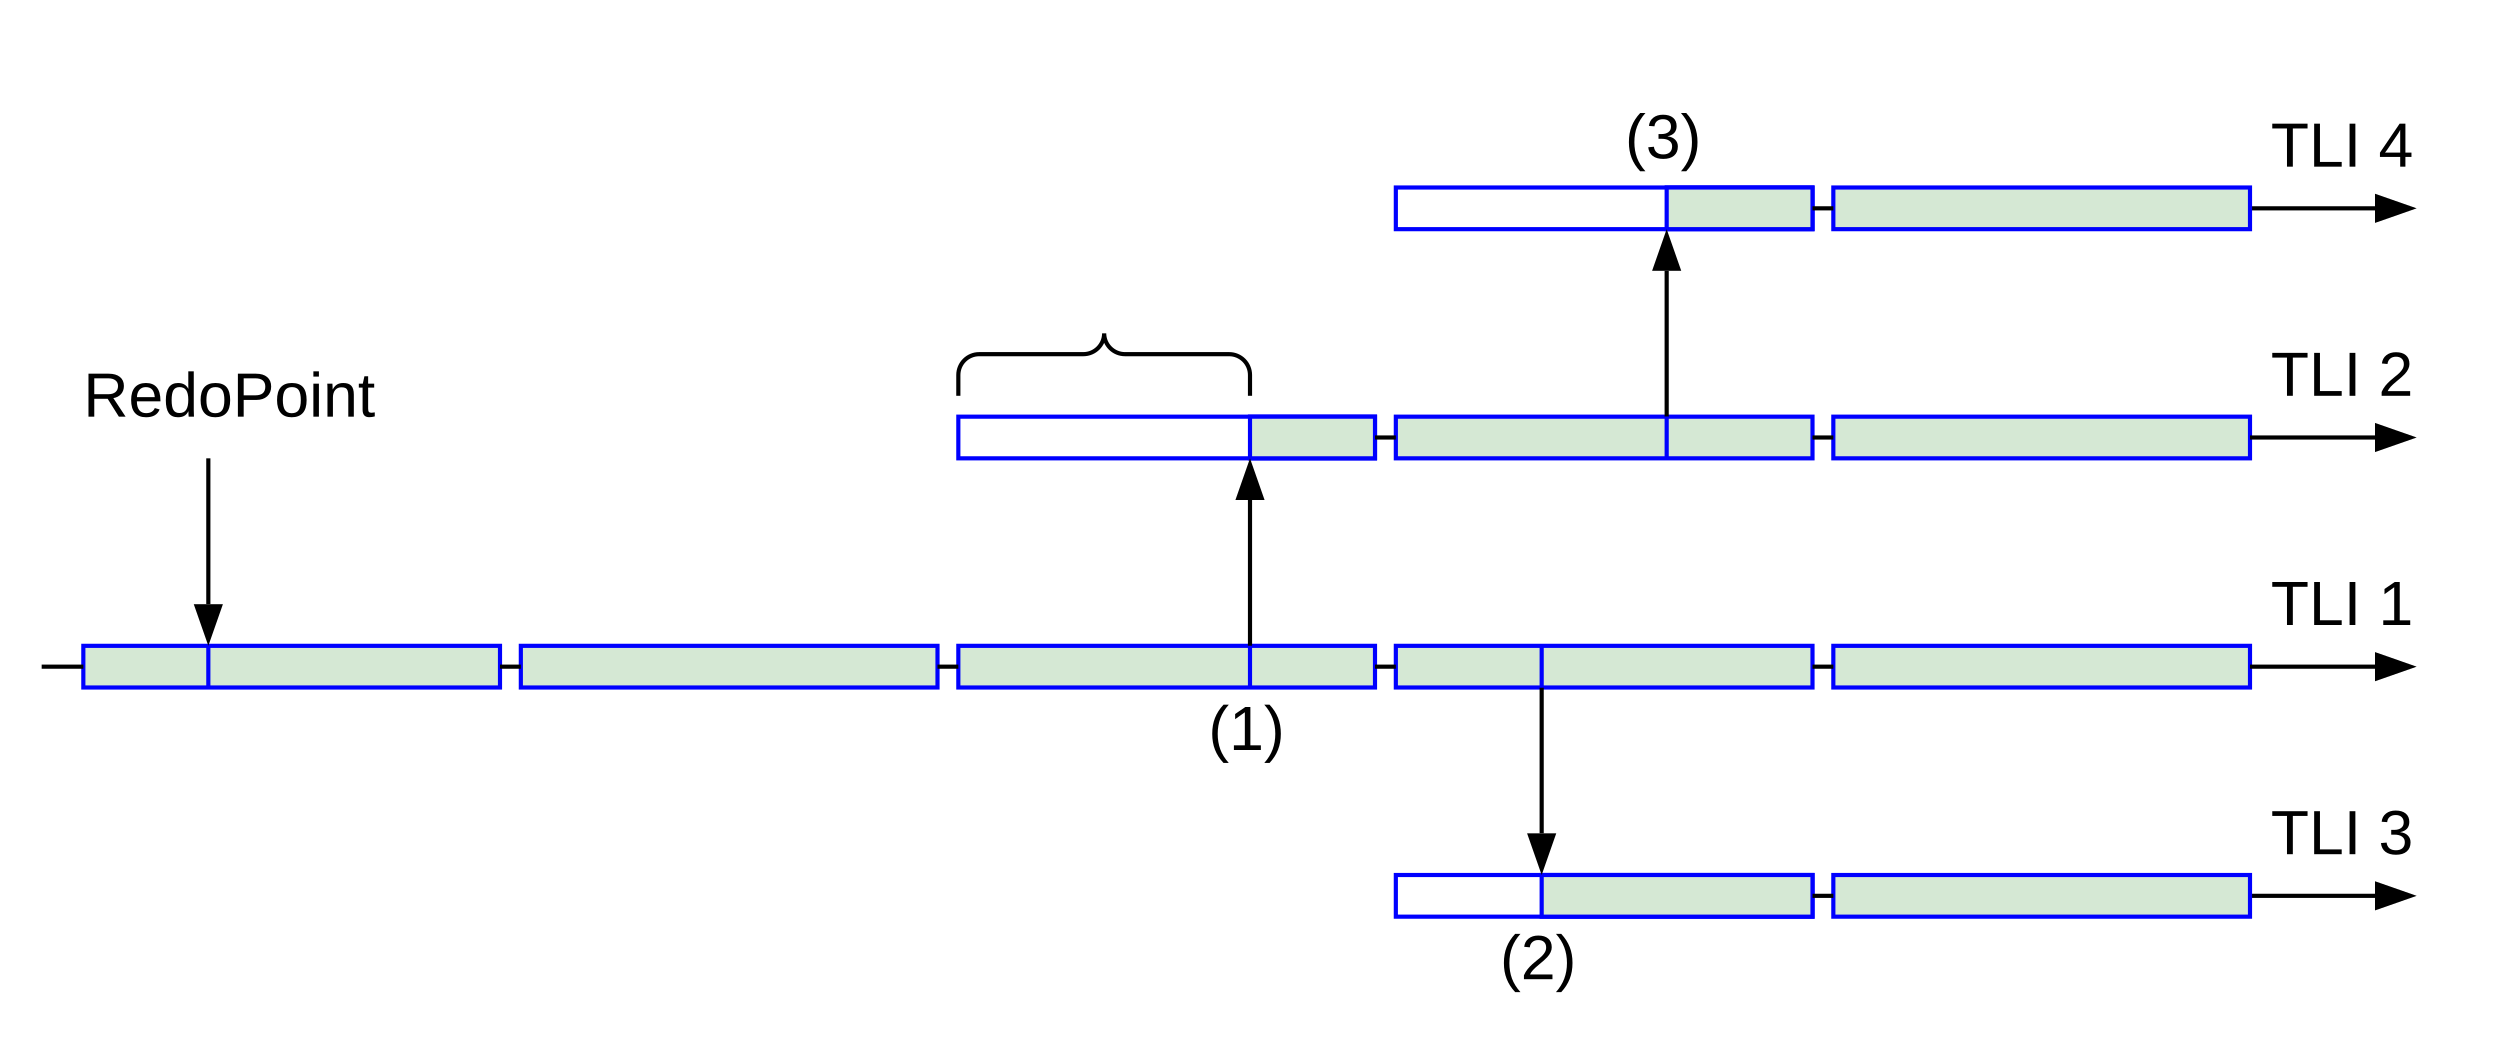
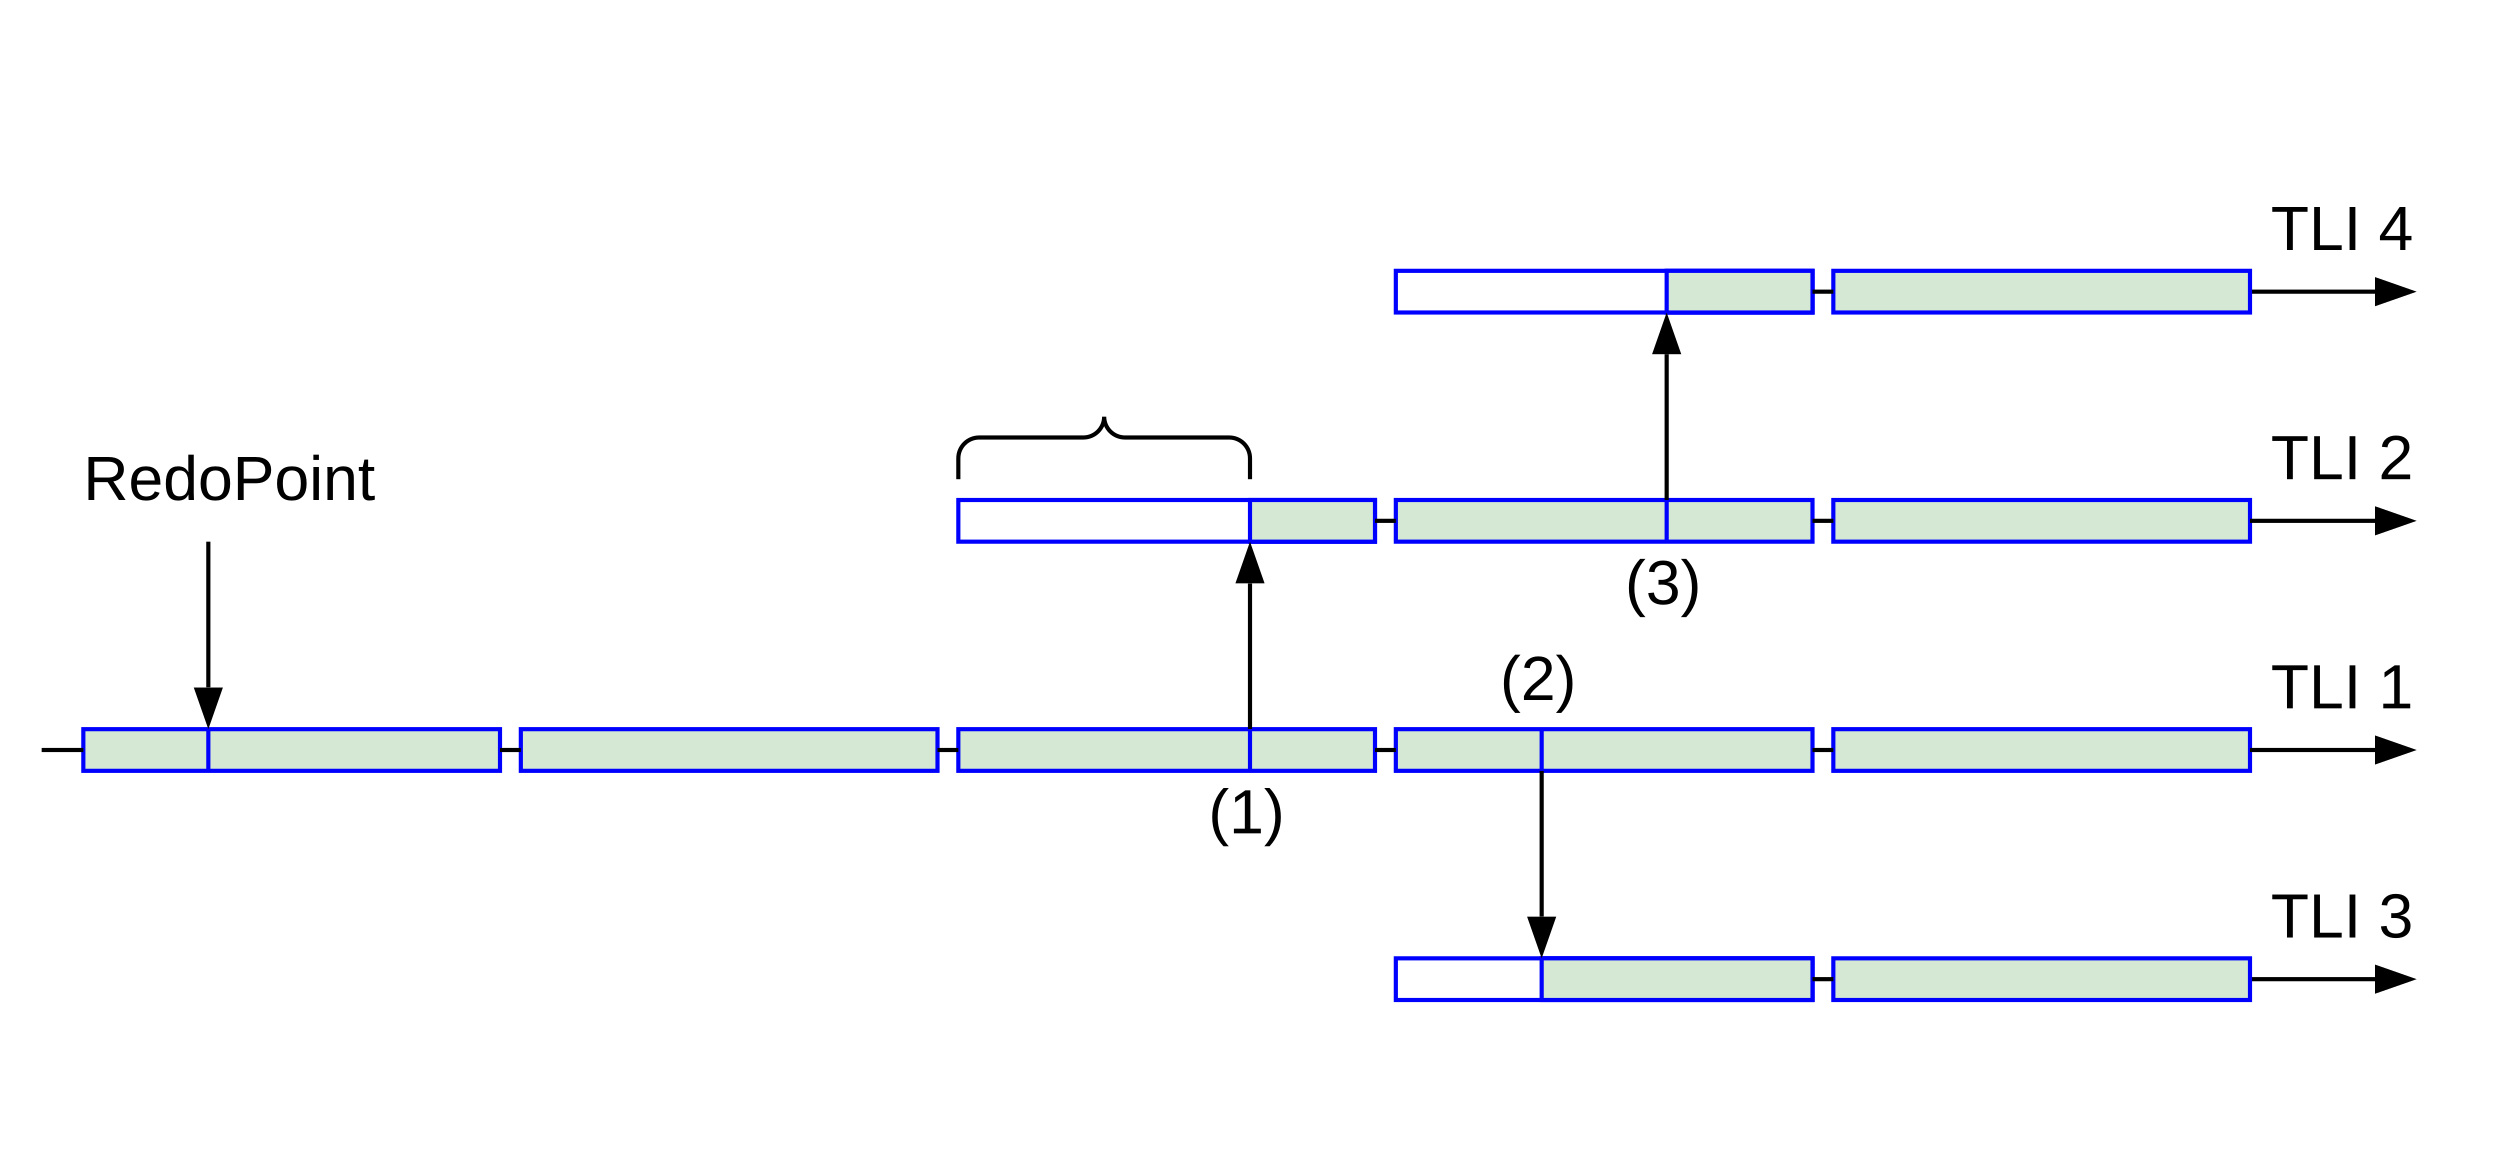
- <svg xmlns="http://www.w3.org/2000/svg" version="1.1" width="600" height="250">
+ <svg xmlns="http://www.w3.org/2000/svg" version="1.1" width="600" height="280">
  <defs>
    <marker id="arrowhead" markerWidth="10" markerHeight="7" refX="0" refY="3.5" orient="auto">
      <polygon points="0 0, 10 3.5, 0 7" />
    </marker>
  </defs>
-   <g transform="translate(0, -40)">
+   <g transform="translate(0, -20)">
    <rect x="20" y="195" width="100" height="10" style="fill:rgb(213,232,212);stroke:#0000FF;stroke-width:1" />
    <rect x="125" y="195" width="100" height="10" style="fill:rgb(213,232,212);stroke:#0000FF;stroke-width:1" />
    <rect x="230" y="195" width="100" height="10" style="fill:rgb(213,232,212);stroke:#0000FF;stroke-width:1" />
    <rect x="335" y="195" width="100" height="10" style="fill:rgb(213,232,212);stroke:#0000FF;stroke-width:1" />
    <rect x="440" y="195" width="100" height="10" style="fill:rgb(213,232,212);stroke:#0000FF;stroke-width:1" />
    <path d="M 10 200 h 10" stroke="#000000" stroke-width="1" fill="none" />
    <path d="M 120 200 h 5" stroke="#000000" stroke-width="1" fill="none" />
    <path d="M 225 200 h 5" stroke="#000000" stroke-width="1" fill="none" />
    <path d="M 330 200 h 5" stroke="#000000" stroke-width="1" fill="none" />
    <path d="M 435 200 h 5" stroke="#000000" stroke-width="1" fill="none" />
    <rect x="230" y="140" width="100" height="10" style="fill:none;stroke:#0000FF;stroke-width:1" />
    <rect x="300" y="140" width="30" height="10" style="fill:rgb(213,232,212);stroke:#0000FF;stroke-width:1" />
    <rect x="335" y="140" width="100" height="10" style="fill:rgb(213,232,212);stroke:#0000FF;stroke-width:1" />
    <rect x="440" y="140" width="100" height="10" style="fill:rgb(213,232,212);stroke:#0000FF;stroke-width:1" />
    <path d="M 330 145 h 5" stroke="#000000" stroke-width="1" fill="none" />
    <path d="M 435 145 h 5" stroke="#000000" stroke-width="1" fill="none" />
    <text x="290" y="220" style="font-size:15px;font-family:'Arial'">(1)</text>
    <path d="M 540 255 h 30" stroke="#000000" stroke-width="1" fill="none" marker-end="url(#arrowhead)" />
    <path d="M 540 145 h 30" stroke="#000000" stroke-width="1" fill="none" marker-end="url(#arrowhead)" />
    <path d="M 540 90 h 30" stroke="#000000" stroke-width="1" fill="none" marker-end="url(#arrowhead)" />
    <path d="M 540 200 h 30" stroke="#000000" stroke-width="1" fill="none" marker-end="url(#arrowhead)" />
    <text x="545" y="190" style="font-size:15px;font-family:'Arial'">TLI 1</text>
    <text x="545" y="135" style="font-size:15px;font-family:'Arial'">TLI 2</text>
    <text x="545" y="245" style="font-size:15px;font-family:'Arial'">TLI 3</text>
    <text x="545" y="80" style="font-size:15px;font-family:'Arial'">TLI 4</text>
    <rect x="335" y="250" width="100" height="10" style="fill:none;stroke:#0000FF;stroke-width:1" />
    <rect x="370" y="250" width="65" height="10" style="fill:rgb(213,232,212);stroke:#0000FF;stroke-width:1" />
    <rect x="440" y="250" width="100" height="10" style="fill:rgb(213,232,212);stroke:#0000FF;stroke-width:1" />
    <path d="M 435 255 h 5" stroke="#000000" stroke-width="1" fill="none" />
-     <text x="360" y="275" style="font-size:15px;font-family:'Arial'">(2)</text>
+     <text x="360" y="188" style="font-size:15px;font-family:'Arial'">(2)</text>
    <path d="M 300 195 V 160" stroke="#000000" stroke-width="1" fill="none" marker-end="url(#arrowhead)" />
    <path d="M 370 205 V 240" stroke="#000000" stroke-width="1" fill="none" marker-end="url(#arrowhead)" />
    <path d="M 300 195 v 10" stroke="#0000FF" stroke-width="1" fill="none" />
    <path d="M 370 195 v 10" stroke="#0000FF" stroke-width="1" fill="none" />
    <path d="M 50 195 v 10" stroke="#0000FF" stroke-width="1" fill="none" />
    <path d="M 50 150 V 185" stroke="#000000" stroke-width="1" fill="none" marker-end="url(#arrowhead)" />
    <text x="20" y="140" style="font-size:15px;font-family:'Arial'">RedoPoint</text>
    <path d="M 230 135 v -5 a 5 5 0 0 1 5 -5 h 25 a 5 5 0 0 0 5 -5 a 5 5 0 0 0 5 5 h 25 a 5 5 0 0 1 5 5 v 5" stroke="#000000" stroke-width="1" fill="none" />
    <rect x="335" y="85" width="100" height="10" style="fill:none;stroke:#0000FF;stroke-width:1" />
    <rect x="400" y="85" width="35" height="10" style="fill:rgb(213,232,212);stroke:#0000FF;stroke-width:1" />
    <rect x="440" y="85" width="100" height="10" style="fill:rgb(213,232,212);stroke:#0000FF;stroke-width:1" />
-     <text x="390" y="78" style="font-size:15px;font-family:'Arial'">(3)</text>
+     <text x="390" y="165" style="font-size:15px;font-family:'Arial'">(3)</text>
    <path d="M 400 140 V 105" stroke="#000000" stroke-width="1" fill="none" marker-end="url(#arrowhead)" />
    <path d="M 400 140 v 10" stroke="#0000FF" stroke-width="1" fill="none" />
    <path d="M 435 90 h 5" stroke="#000000" stroke-width="1" fill="none" />
  </g>
</svg>
